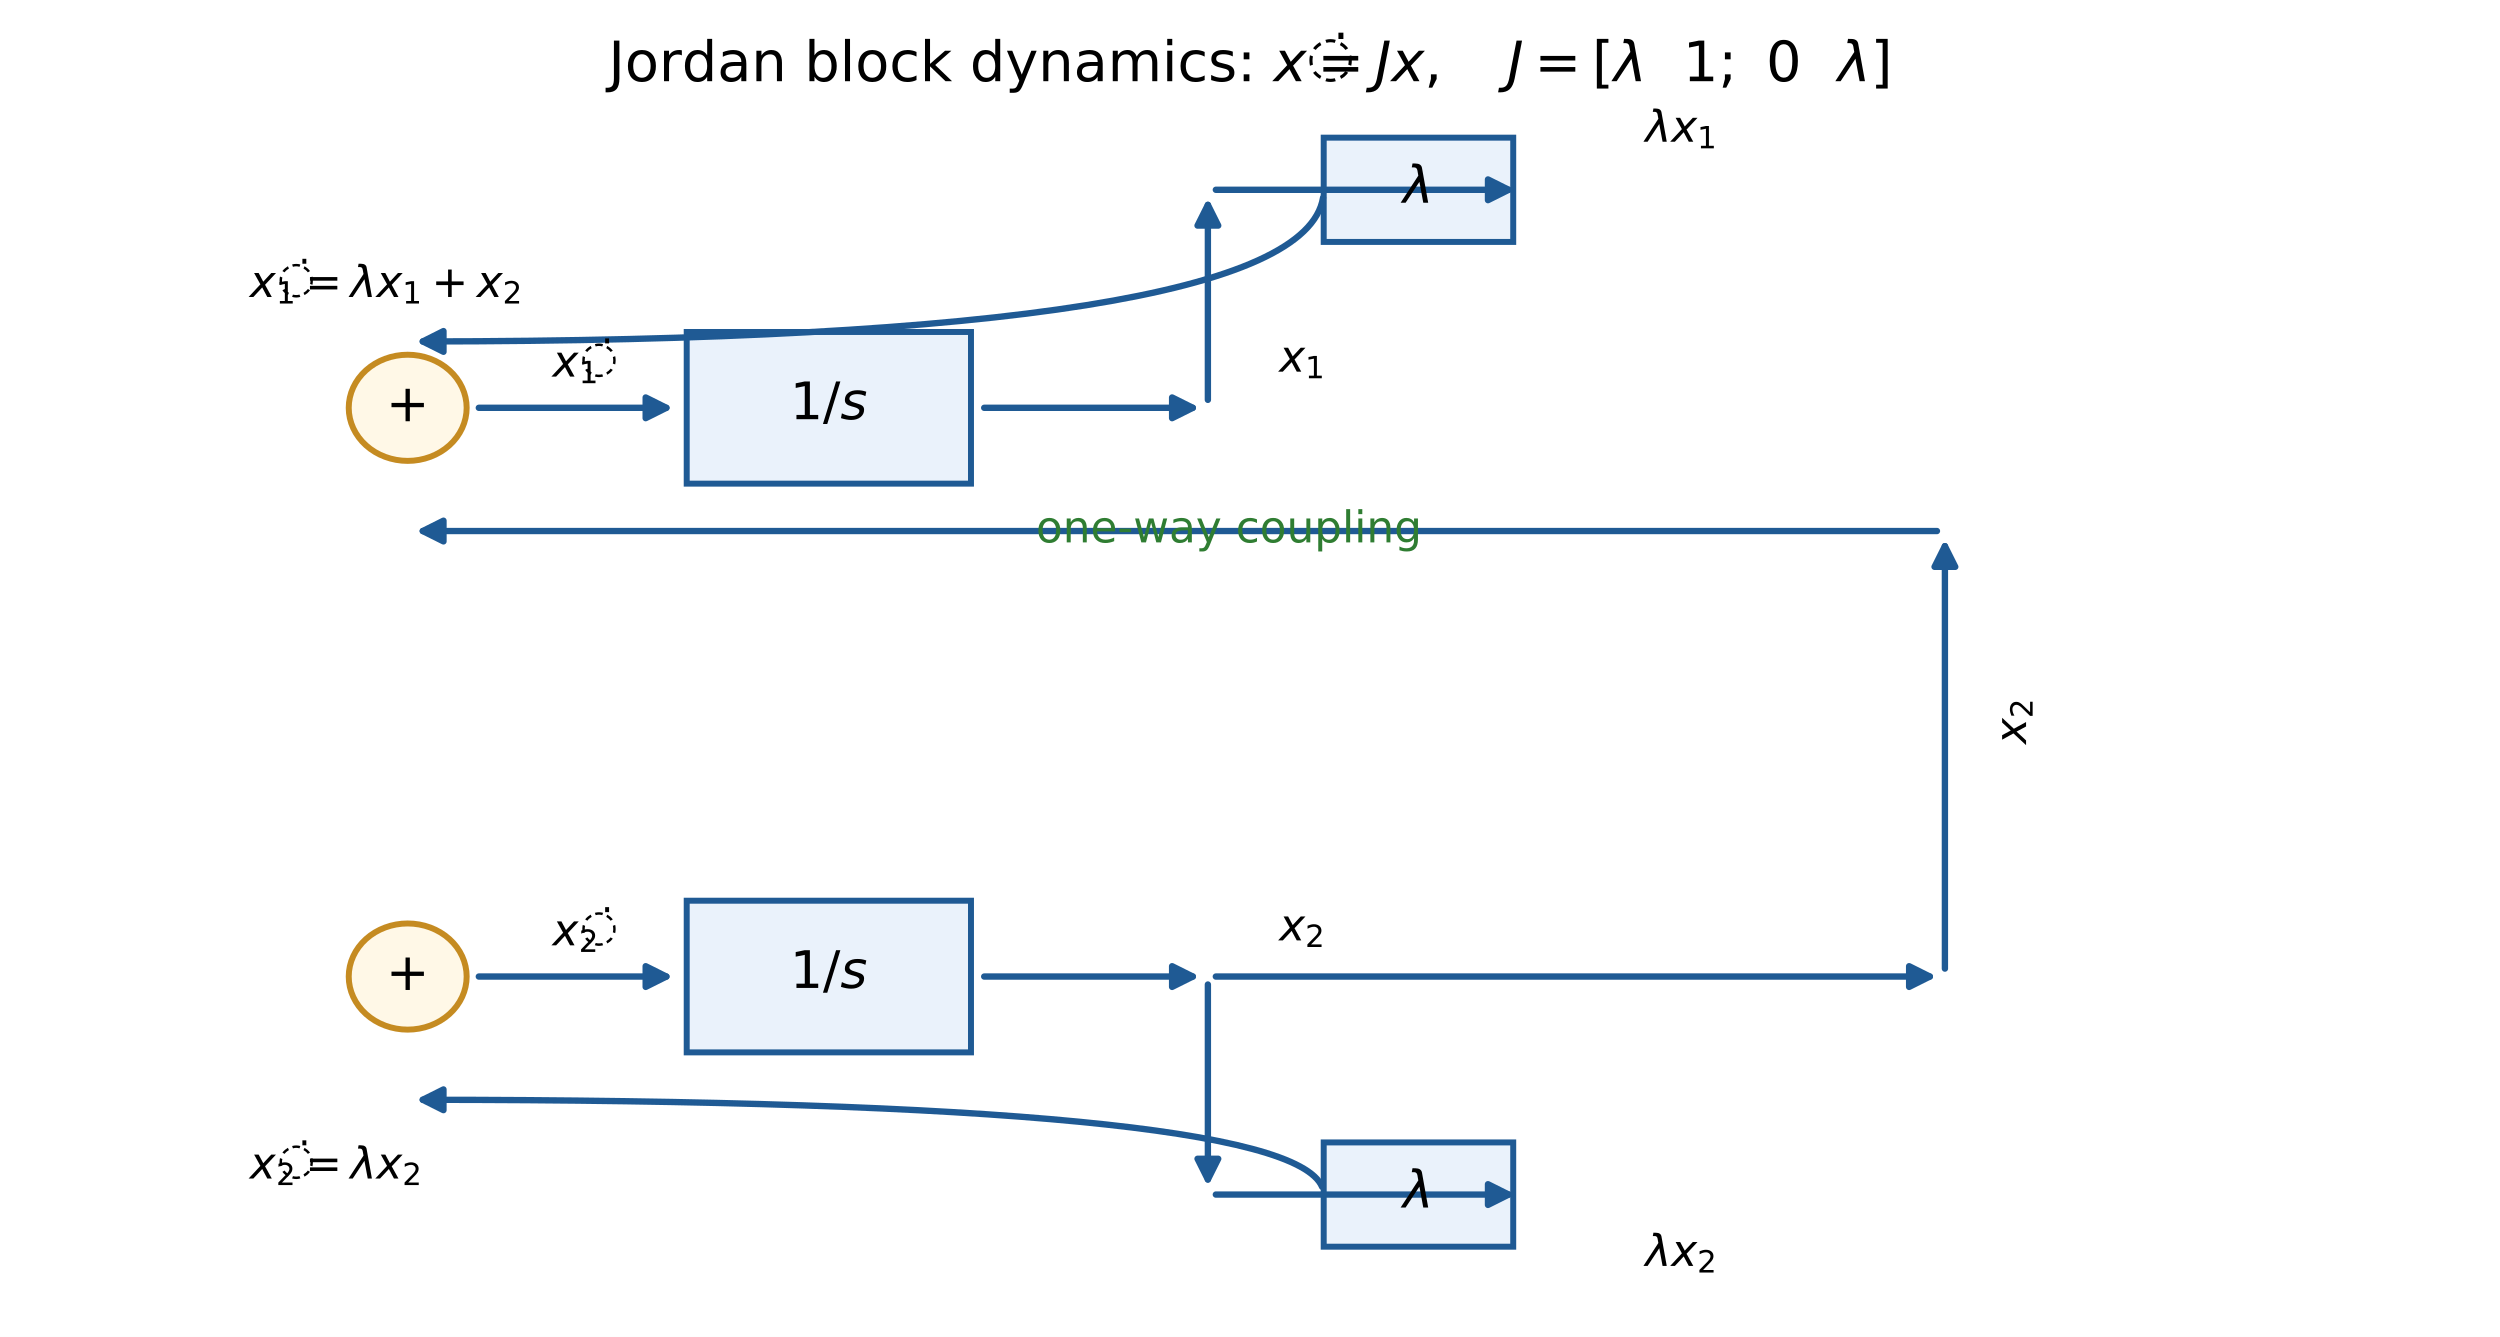
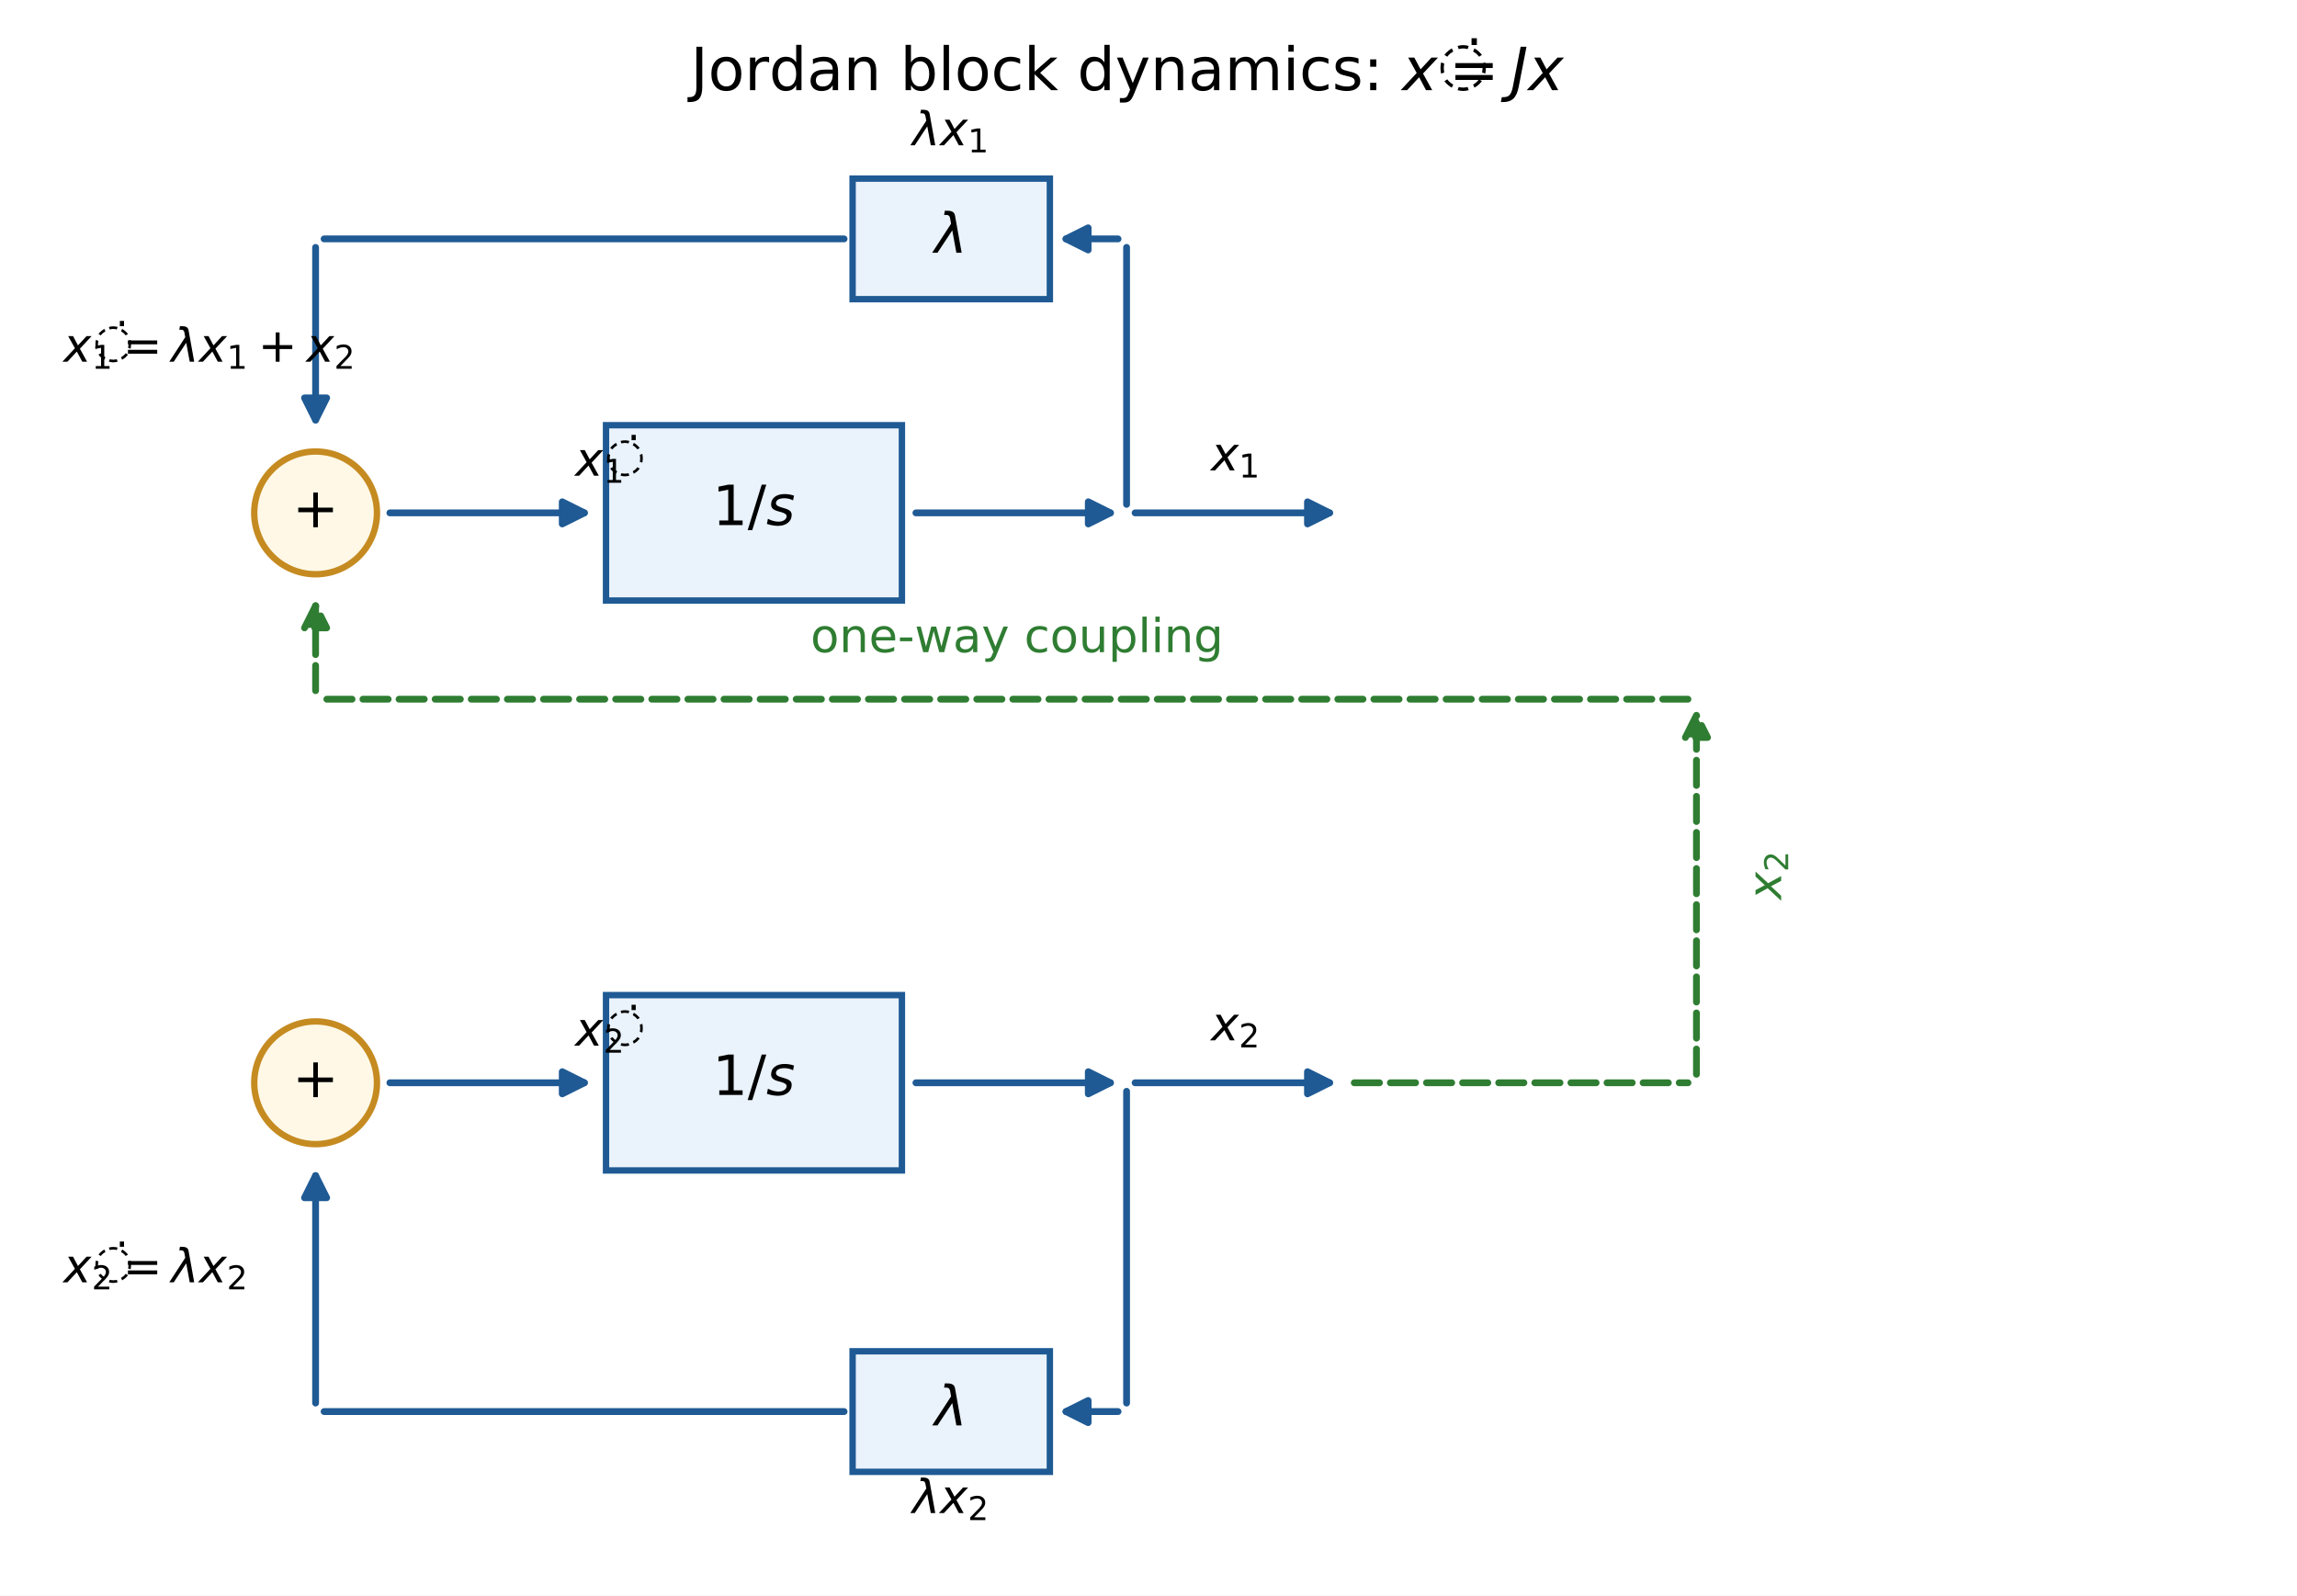
- <svg xmlns="http://www.w3.org/2000/svg" width="628.2pt" height="335.952pt" viewBox="0 0 628.2 335.952" version="1.1">
+ <svg xmlns="http://www.w3.org/2000/svg" width="539.496pt" height="374.76pt" viewBox="0 0 539.496 374.76" version="1.1">
  <defs>
    <style type="text/css">*{stroke-linejoin: round; stroke-linecap: butt}</style>
  </defs>
  <g id="figure_1">
    <g id="patch_1">
-       <path d="M 0 335.952  L 628.2 335.952  L 628.2 0  L 0 0  z " style="fill: #ffffff" />
+       <path d="M 0 374.76 L 539.496 374.76 L 539.496 0 L 0 0 z " style="fill: #ffffff" />
    </g>
    <g id="axes_1">
      <g id="patch_2">
-         <path d="M 102.445 115.813  C 106.374 115.813 110.143 114.408 112.921 111.906  C 115.7 109.405 117.261 106.012 117.261 102.475  C 117.261 98.937 115.7 95.544 112.921 93.043  C 110.143 90.542 106.374 89.136 102.445 89.136  C 98.516 89.136 94.747 90.542 91.968 93.043  C 89.19 95.544 87.629 98.937 87.629 102.475  C 87.629 106.012 89.19 109.405 91.968 111.906  C 94.747 114.408 98.516 115.813 102.445 115.813  z " clip-path="url(#p2cf8f857d8)" style="fill: #fff8e7; stroke: #c58b21; stroke-width: 1.5; stroke-linejoin: miter" />
+         <path d="M 74.124 134.87 C 77.947 134.87 81.613 133.352 84.317 130.649 C 87.02 127.945 88.538 124.279 88.538 120.456 C 88.538 116.633 87.02 112.967 84.317 110.263 C 81.613 107.56 77.947 106.042 74.124 106.042 C 70.301 106.042 66.635 107.56 63.931 110.263 C 61.228 112.967 59.71 116.633 59.71 120.456 C 59.71 124.279 61.228 127.945 63.931 130.649 C 66.635 133.352 70.301 134.87 74.124 134.87 z " clip-path="url(#p7f0dc4ce61)" style="fill: #fff8e7; stroke: #c58b21; stroke-width: 1.5; stroke-linejoin: miter" />
      </g>
      <g id="patch_3">
-         <path d="M 102.445 258.725  C 106.374 258.725 110.143 257.32 112.921 254.818  C 115.7 252.317 117.261 248.924 117.261 245.387  C 117.261 241.849 115.7 238.456 112.921 235.955  C 110.143 233.454 106.374 232.048 102.445 232.048  C 98.516 232.048 94.747 233.454 91.968 235.955  C 89.19 238.456 87.629 241.849 87.629 245.387  C 87.629 248.924 89.19 252.317 91.968 254.818  C 94.747 257.32 98.516 258.725 102.445 258.725  z " clip-path="url(#p2cf8f857d8)" style="fill: #fff8e7; stroke: #c58b21; stroke-width: 1.5; stroke-linejoin: miter" />
+         <path d="M 74.124 268.718 C 77.947 268.718 81.613 267.2 84.317 264.497 C 87.02 261.793 88.538 258.127 88.538 254.304 C 88.538 250.481 87.02 246.815 84.317 244.111 C 81.613 241.408 77.947 239.89 74.124 239.89 C 70.301 239.89 66.635 241.408 63.931 244.111 C 61.228 246.815 59.71 250.481 59.71 254.304 C 59.71 258.127 61.228 261.793 63.931 264.497 C 66.635 267.2 70.301 268.718 74.124 268.718 z " clip-path="url(#p7f0dc4ce61)" style="fill: #fff8e7; stroke: #c58b21; stroke-width: 1.5; stroke-linejoin: miter" />
      </g>
      <g id="patch_4">
-         <path d="M 172.556 121.53  L 243.989 121.53  L 243.989 83.42  L 172.556 83.42  z " clip-path="url(#p2cf8f857d8)" style="fill: #eaf2fb; stroke: #1f5a94; stroke-width: 1.5; stroke-linejoin: miter" />
+         <path d="M 142.335 141.048 L 211.833 141.048 L 211.833 99.864 L 142.335 99.864 z " clip-path="url(#p7f0dc4ce61)" style="fill: #eaf2fb; stroke: #1f5a94; stroke-width: 1.5; stroke-linejoin: miter" />
      </g>
      <g id="patch_5">
-         <path d="M 172.556 264.442  L 243.989 264.442  L 243.989 226.332  L 172.556 226.332  z " clip-path="url(#p2cf8f857d8)" style="fill: #eaf2fb; stroke: #1f5a94; stroke-width: 1.5; stroke-linejoin: miter" />
+         <path d="M 142.335 274.896 L 211.833 274.896 L 211.833 233.712 L 142.335 233.712 z " clip-path="url(#p7f0dc4ce61)" style="fill: #eaf2fb; stroke: #1f5a94; stroke-width: 1.5; stroke-linejoin: miter" />
      </g>
      <g id="patch_6">
-         <path d="M 332.62 60.792  L 380.242 60.792  L 380.242 34.591  L 332.62 34.591  z " clip-path="url(#p2cf8f857d8)" style="fill: #eaf2fb; stroke: #1f5a94; stroke-width: 1.5; stroke-linejoin: miter" />
+         <path d="M 200.25 70.263 L 246.582 70.263 L 246.582 41.949 L 200.25 41.949 z " clip-path="url(#p7f0dc4ce61)" style="fill: #eaf2fb; stroke: #1f5a94; stroke-width: 1.5; stroke-linejoin: miter" />
      </g>
      <g id="patch_7">
-         <path d="M 332.62 313.27  L 380.242 313.27  L 380.242 287.069  L 332.62 287.069  z " clip-path="url(#p2cf8f857d8)" style="fill: #eaf2fb; stroke: #1f5a94; stroke-width: 1.5; stroke-linejoin: miter" />
+         <path d="M 200.25 345.681 L 246.582 345.681 L 246.582 317.367 L 200.25 317.367 z " clip-path="url(#p7f0dc4ce61)" style="fill: #eaf2fb; stroke: #1f5a94; stroke-width: 1.5; stroke-linejoin: miter" />
      </g>
      <g id="patch_8">
-         <path d="M 120.318 102.475  Q 144.776 102.475 167.446 102.475  " clip-path="url(#p2cf8f857d8)" style="fill: none; stroke: #1f5a94; stroke-width: 1.6; stroke-linecap: round" />
-         <path d="M 162.246 99.875  L 167.446 102.475  L 162.246 105.075  z " clip-path="url(#p2cf8f857d8)" style="fill: #1f5a94; stroke: #1f5a94; stroke-width: 1.6; stroke-linecap: round" />
+         <path d="M 91.57 120.456 Q 115.308 120.456 137.257 120.456 " clip-path="url(#p7f0dc4ce61)" style="fill: none; stroke: #1f5a94; stroke-width: 1.6; stroke-linecap: round" />
+         <path d="M 132.057 117.856 L 137.257 120.456 L 132.057 123.056 z " clip-path="url(#p7f0dc4ce61)" style="fill: #1f5a94; stroke: #1f5a94; stroke-width: 1.6; stroke-linecap: round" />
      </g>
      <g id="patch_9">
-         <path d="M 120.318 245.387  Q 144.776 245.387 167.446 245.387  " clip-path="url(#p2cf8f857d8)" style="fill: none; stroke: #1f5a94; stroke-width: 1.6; stroke-linecap: round" />
-         <path d="M 162.246 242.787  L 167.446 245.387  L 162.246 247.987  z " clip-path="url(#p2cf8f857d8)" style="fill: #1f5a94; stroke: #1f5a94; stroke-width: 1.6; stroke-linecap: round" />
+         <path d="M 91.57 254.304 Q 115.308 254.304 137.257 254.304 " clip-path="url(#p7f0dc4ce61)" style="fill: none; stroke: #1f5a94; stroke-width: 1.6; stroke-linecap: round" />
+         <path d="M 132.057 251.704 L 137.257 254.304 L 132.057 256.904 z " clip-path="url(#p7f0dc4ce61)" style="fill: #1f5a94; stroke: #1f5a94; stroke-width: 1.6; stroke-linecap: round" />
      </g>
      <g id="patch_10">
-         <path d="M 247.312 102.475  Q 274.415 102.475 299.728 102.475  " clip-path="url(#p2cf8f857d8)" style="fill: none; stroke: #1f5a94; stroke-width: 1.6; stroke-linecap: round" />
-         <path d="M 294.528 99.875  L 299.728 102.475  L 294.528 105.075  z " clip-path="url(#p2cf8f857d8)" style="fill: #1f5a94; stroke: #1f5a94; stroke-width: 1.6; stroke-linecap: round" />
+         <path d="M 215.122 120.456 Q 238.86 120.456 260.809 120.456 " clip-path="url(#p7f0dc4ce61)" style="fill: none; stroke: #1f5a94; stroke-width: 1.6; stroke-linecap: round" />
+         <path d="M 255.609 117.856 L 260.809 120.456 L 255.609 123.056 z " clip-path="url(#p7f0dc4ce61)" style="fill: #1f5a94; stroke: #1f5a94; stroke-width: 1.6; stroke-linecap: round" />
      </g>
      <g id="patch_11">
-         <path d="M 247.312 245.387  Q 274.415 245.387 299.728 245.387  " clip-path="url(#p2cf8f857d8)" style="fill: none; stroke: #1f5a94; stroke-width: 1.6; stroke-linecap: round" />
-         <path d="M 294.528 242.787  L 299.728 245.387  L 294.528 247.987  z " clip-path="url(#p2cf8f857d8)" style="fill: #1f5a94; stroke: #1f5a94; stroke-width: 1.6; stroke-linecap: round" />
+         <path d="M 215.122 254.304 Q 238.86 254.304 260.809 254.304 " clip-path="url(#p7f0dc4ce61)" style="fill: none; stroke: #1f5a94; stroke-width: 1.6; stroke-linecap: round" />
+         <path d="M 255.609 251.704 L 260.809 254.304 L 255.609 256.904 z " clip-path="url(#p7f0dc4ce61)" style="fill: #1f5a94; stroke: #1f5a94; stroke-width: 1.6; stroke-linecap: round" />
      </g>
      <g id="patch_12">
-         <path d="M 303.517 100.472  Q 303.517 75.082 303.517 51.481  " clip-path="url(#p2cf8f857d8)" style="fill: none; stroke: #1f5a94; stroke-width: 1.6; stroke-linecap: round" />
-         <path d="M 300.917 56.681  L 303.517 51.481  L 306.117 56.681  z " clip-path="url(#p2cf8f857d8)" style="fill: #1f5a94; stroke: #1f5a94; stroke-width: 1.6; stroke-linecap: round" />
+         <path d="M 266.602 120.456 Q 290.34 120.456 312.289 120.456 " clip-path="url(#p7f0dc4ce61)" style="fill: none; stroke: #1f5a94; stroke-width: 1.6; stroke-linecap: round" />
+         <path d="M 307.089 117.856 L 312.289 120.456 L 307.089 123.056 z " clip-path="url(#p7f0dc4ce61)" style="fill: #1f5a94; stroke: #1f5a94; stroke-width: 1.6; stroke-linecap: round" />
      </g>
      <g id="patch_13">
-         <path d="M 305.518 47.692  Q 343.204 47.692 379.102 47.692  " clip-path="url(#p2cf8f857d8)" style="fill: none; stroke: #1f5a94; stroke-width: 1.6; stroke-linecap: round" />
-         <path d="M 373.902 45.092  L 379.102 47.692  L 373.902 50.292  z " clip-path="url(#p2cf8f857d8)" style="fill: #1f5a94; stroke: #1f5a94; stroke-width: 1.6; stroke-linecap: round" />
+         <path d="M 266.602 254.304 Q 290.34 254.304 312.289 254.304 " clip-path="url(#p7f0dc4ce61)" style="fill: none; stroke: #1f5a94; stroke-width: 1.6; stroke-linecap: round" />
+         <path d="M 307.089 251.704 L 312.289 254.304 L 307.089 256.904 z " clip-path="url(#p7f0dc4ce61)" style="fill: #1f5a94; stroke: #1f5a94; stroke-width: 1.6; stroke-linecap: round" />
      </g>
      <g id="patch_14">
-         <path d="M 332.458 49.689  Q 326.535 85.64 106.236 85.8  " clip-path="url(#p2cf8f857d8)" style="fill: none; stroke: #1f5a94; stroke-width: 1.6; stroke-linecap: round" />
-         <path d="M 111.438 88.396  L 106.236 85.8  L 111.434 83.196  z " clip-path="url(#p2cf8f857d8)" style="fill: #1f5a94; stroke: #1f5a94; stroke-width: 1.6; stroke-linecap: round" />
+         <path d="M 264.6 118.457 Q 264.6 88.28 264.6 58.104 " clip-path="url(#p7f0dc4ce61)" style="fill: none; stroke: #1f5a94; stroke-width: 1.6; stroke-linecap: round" />
      </g>
      <g id="patch_15">
-         <path d="M 303.517 247.39  Q 303.517 272.779 303.517 296.38  " clip-path="url(#p2cf8f857d8)" style="fill: none; stroke: #1f5a94; stroke-width: 1.6; stroke-linecap: round" />
-         <path d="M 306.117 291.18  L 303.517 296.38  L 300.917 291.18  z " clip-path="url(#p2cf8f857d8)" style="fill: #1f5a94; stroke: #1f5a94; stroke-width: 1.6; stroke-linecap: round" />
+         <path d="M 262.598 56.106 Q 255.589 56.106 250.369 56.106 " clip-path="url(#p7f0dc4ce61)" style="fill: none; stroke: #1f5a94; stroke-width: 1.6; stroke-linecap: round" />
+         <path d="M 255.569 58.706 L 250.369 56.106 L 255.569 53.506 z " clip-path="url(#p7f0dc4ce61)" style="fill: #1f5a94; stroke: #1f5a94; stroke-width: 1.6; stroke-linecap: round" />
      </g>
      <g id="patch_16">
-         <path d="M 305.518 300.17  Q 343.204 300.17 379.102 300.17  " clip-path="url(#p2cf8f857d8)" style="fill: none; stroke: #1f5a94; stroke-width: 1.6; stroke-linecap: round" />
-         <path d="M 373.902 297.57  L 379.102 300.17  L 373.902 302.77  z " clip-path="url(#p2cf8f857d8)" style="fill: #1f5a94; stroke: #1f5a94; stroke-width: 1.6; stroke-linecap: round" />
+         <path d="M 198.252 56.106 Q 137.186 56.106 76.12 56.106 " clip-path="url(#p7f0dc4ce61)" style="fill: none; stroke: #1f5a94; stroke-width: 1.6; stroke-linecap: round" />
      </g>
      <g id="patch_17">
-         <path d="M 332.215 298.214  Q 323.01 276.45 106.231 276.352  " clip-path="url(#p2cf8f857d8)" style="fill: none; stroke: #1f5a94; stroke-width: 1.6; stroke-linecap: round" />
-         <path d="M 111.43 278.955  L 106.231 276.352  L 111.433 273.755  z " clip-path="url(#p2cf8f857d8)" style="fill: #1f5a94; stroke: #1f5a94; stroke-width: 1.6; stroke-linecap: round" />
+         <path d="M 74.124 58.105 Q 74.124 79.272 74.124 98.65 " clip-path="url(#p7f0dc4ce61)" style="fill: none; stroke: #1f5a94; stroke-width: 1.6; stroke-linecap: round" />
+         <path d="M 76.724 93.45 L 74.124 98.65 L 71.524 93.45 z " clip-path="url(#p7f0dc4ce61)" style="fill: #1f5a94; stroke: #1f5a94; stroke-width: 1.6; stroke-linecap: round" />
      </g>
      <g id="patch_18">
-         <path d="M 305.515 245.387  Q 396.116 245.387 484.928 245.387  " clip-path="url(#p2cf8f857d8)" style="fill: none; stroke: #1f5a94; stroke-width: 1.6; stroke-linecap: round" />
-         <path d="M 479.728 242.787  L 484.928 245.387  L 479.728 247.987  z " clip-path="url(#p2cf8f857d8)" style="fill: #1f5a94; stroke: #1f5a94; stroke-width: 1.6; stroke-linecap: round" />
+         <path d="M 264.6 256.307 Q 264.6 292.917 264.6 329.527 " clip-path="url(#p7f0dc4ce61)" style="fill: none; stroke: #1f5a94; stroke-width: 1.6; stroke-linecap: round" />
      </g>
      <g id="patch_19">
-         <path d="M 488.716 243.388  Q 488.716 189.415 488.716 137.231  " clip-path="url(#p2cf8f857d8)" style="fill: none; stroke: #1f5a94; stroke-width: 1.6; stroke-linecap: round" />
-         <path d="M 486.116 142.431  L 488.716 137.231  L 491.316 142.431  z " clip-path="url(#p2cf8f857d8)" style="fill: #1f5a94; stroke: #1f5a94; stroke-width: 1.6; stroke-linecap: round" />
+         <path d="M 262.598 331.524 Q 255.589 331.524 250.369 331.524 " clip-path="url(#p7f0dc4ce61)" style="fill: none; stroke: #1f5a94; stroke-width: 1.6; stroke-linecap: round" />
+         <path d="M 255.569 334.124 L 250.369 331.524 L 255.569 328.924 z " clip-path="url(#p7f0dc4ce61)" style="fill: #1f5a94; stroke: #1f5a94; stroke-width: 1.6; stroke-linecap: round" />
      </g>
      <g id="patch_20">
-         <path d="M 486.715 133.439  Q 460.991 133.439 106.236 133.439  " clip-path="url(#p2cf8f857d8)" style="fill: none; stroke: #1f5a94; stroke-width: 1.6; stroke-linecap: round" />
-         <path d="M 111.436 136.039  L 106.236 133.439  L 111.436 130.839  z " clip-path="url(#p2cf8f857d8)" style="fill: #1f5a94; stroke: #1f5a94; stroke-width: 1.6; stroke-linecap: round" />
+         <path d="M 198.252 331.524 Q 137.186 331.524 76.12 331.524 " clip-path="url(#p7f0dc4ce61)" style="fill: none; stroke: #1f5a94; stroke-width: 1.6; stroke-linecap: round" />
+       </g>
+       <g id="patch_21">
+         <path d="M 74.124 329.526 Q 74.124 301.924 74.124 276.111 " clip-path="url(#p7f0dc4ce61)" style="fill: none; stroke: #1f5a94; stroke-width: 1.6; stroke-linecap: round" />
+         <path d="M 71.524 281.311 L 74.124 276.111 L 76.724 281.311 z " clip-path="url(#p7f0dc4ce61)" style="fill: #1f5a94; stroke: #1f5a94; stroke-width: 1.6; stroke-linecap: round" />
+       </g>
+       <g id="patch_22">
+         <path d="M 318.078 254.304 Q 357.265 254.304 396.452 254.304 " clip-path="url(#p7f0dc4ce61)" style="fill: none; stroke-dasharray: 5.92,2.56; stroke-dashoffset: 0; stroke: #2f7d32; stroke-width: 1.6; stroke-linecap: round" />
+       </g>
+       <g id="patch_23">
+         <path d="M 398.448 252.305 Q 398.448 209.258 398.448 168 " clip-path="url(#p7f0dc4ce61)" style="fill: none; stroke-dasharray: 5.92,2.56; stroke-dashoffset: 0; stroke: #2f7d32; stroke-width: 1.6; stroke-linecap: round" />
+         <path d="M 395.848 173.2 L 398.448 168 L 401.048 173.2 z " clip-path="url(#p7f0dc4ce61)" style="fill: #2f7d32; stroke-dasharray: 5.92,2.56; stroke-dashoffset: 0; stroke: #2f7d32; stroke-width: 1.6; stroke-linecap: round" />
+       </g>
+       <g id="patch_24">
+         <path d="M 396.444 164.214 Q 236.285 164.214 76.126 164.214 " clip-path="url(#p7f0dc4ce61)" style="fill: none; stroke-dasharray: 5.92,2.56; stroke-dashoffset: 0; stroke: #2f7d32; stroke-width: 1.6; stroke-linecap: round" />
+       </g>
+       <g id="patch_25">
+         <path d="M 74.124 162.212 Q 74.124 151.344 74.124 142.265 " clip-path="url(#p7f0dc4ce61)" style="fill: none; stroke-dasharray: 5.92,2.56; stroke-dashoffset: 0; stroke: #2f7d32; stroke-width: 1.6; stroke-linecap: round" />
+         <path d="M 71.524 147.465 L 74.124 142.265 L 76.724 147.465 z " clip-path="url(#p7f0dc4ce61)" style="fill: #2f7d32; stroke-dasharray: 5.92,2.56; stroke-dashoffset: 0; stroke: #2f7d32; stroke-width: 1.6; stroke-linecap: round" />
      </g>
      <g id="text_1">
-         <text style="font-size: 13px; font-family: 'DejaVu Sans', 'Bitstream Vera Sans', 'Computer Modern Sans Serif', 'Lucida Grande', 'Verdana', 'Geneva', 'Lucid', 'Arial', 'Helvetica', 'Avant Garde', sans-serif; text-anchor: middle" x="102.445" y="105.852" transform="rotate(-0 102.4448 105.8516)">+</text>
+         <text style="font-size: 13px; font-family: 'DejaVu Sans', 'Bitstream Vera Sans', 'Computer Modern Sans Serif', 'Lucida Grande', 'Verdana', 'Geneva', 'Lucid', 'Arial', 'Helvetica', 'Avant Garde', sans-serif; text-anchor: middle" x="74.124" y="123.833" transform="rotate(-0 74.124 123.833)">+</text>
      </g>
      <g id="text_2">
-         <text style="font-size: 13px; font-family: 'DejaVu Sans', 'Bitstream Vera Sans', 'Computer Modern Sans Serif', 'Lucida Grande', 'Verdana', 'Geneva', 'Lucid', 'Arial', 'Helvetica', 'Avant Garde', sans-serif; text-anchor: middle" x="102.445" y="248.764" transform="rotate(-0 102.4448 248.7636)">+</text>
+         <text style="font-size: 13px; font-family: 'DejaVu Sans', 'Bitstream Vera Sans', 'Computer Modern Sans Serif', 'Lucida Grande', 'Verdana', 'Geneva', 'Lucid', 'Arial', 'Helvetica', 'Avant Garde', sans-serif; text-anchor: middle" x="74.124" y="257.681" transform="rotate(-0 74.124 257.681)">+</text>
      </g>
      <g id="text_3">
-         <g transform="translate(198.5224 105.8516)">
+         <g transform="translate(167.334 123.833)">
          <text>
            <tspan x="0" y="-0.516" style="font-size: 13px; font-family: 'DejaVu Sans'">1</tspan>
            <tspan x="8.271" y="-0.516" style="font-size: 13px; font-family: 'DejaVu Sans'">/</tspan>
            <tspan x="12.651" y="-0.516" style="font-style: oblique; font-size: 13px; font-family: 'DejaVu Sans'">s</tspan>
          </text>
        </g>
      </g>
      <g id="text_4">
-         <g transform="translate(198.5224 248.7636)">
+         <g transform="translate(167.334 257.681)">
          <text>
            <tspan x="0" y="-0.516" style="font-size: 13px; font-family: 'DejaVu Sans'">1</tspan>
            <tspan x="8.271" y="-0.516" style="font-size: 13px; font-family: 'DejaVu Sans'">/</tspan>
            <tspan x="12.651" y="-0.516" style="font-style: oblique; font-size: 13px; font-family: 'DejaVu Sans'">s</tspan>
          </text>
        </g>
      </g>
      <g id="text_5">
-         <g transform="translate(352.531 51.07021)">
+         <g transform="translate(219.516 59.48448)">
          <text>
            <tspan x="0" y="-0.125" style="font-style: oblique; font-size: 13px; font-family: 'DejaVu Sans'">λ</tspan>
          </text>
        </g>
      </g>
      <g id="text_6">
-         <g transform="translate(352.531 303.5481)">
+         <g transform="translate(219.516 334.9025)">
          <text>
            <tspan x="0" y="-0.125" style="font-style: oblique; font-size: 13px; font-family: 'DejaVu Sans'">λ</tspan>
          </text>
        </g>
      </g>
      <g id="text_7">
-         <g transform="translate(138.8359 95.03679)">
+         <g transform="translate(135.108 112.1343)">
          <text>
            <tspan x="6.877" y="-1.641" style="font-size: 11px; font-family: 'DejaVu Sans'">̇</tspan>
            <tspan x="0" y="-0.406" style="font-style: oblique; font-size: 11px; font-family: 'DejaVu Sans'">x</tspan>
            <tspan x="6.615" y="1.244" style="font-size: 7.7px; font-family: 'DejaVu Sans'">1</tspan>
          </text>
        </g>
      </g>
      <g id="text_8">
-         <g transform="translate(138.8359 237.9488)">
+         <g transform="translate(135.108 245.9823)">
          <text>
            <tspan x="6.877" y="-1.641" style="font-size: 11px; font-family: 'DejaVu Sans'">̇</tspan>
            <tspan x="0" y="-0.406" style="font-style: oblique; font-size: 11px; font-family: 'DejaVu Sans'">x</tspan>
            <tspan x="6.615" y="1.244" style="font-size: 7.7px; font-family: 'DejaVu Sans'">2</tspan>
          </text>
        </g>
      </g>
      <g id="text_9">
-         <g transform="translate(321.4434 94.3755)">
+         <g transform="translate(284.455 111.473)">
          <text>
            <tspan x="0" y="-0.984" style="font-style: oblique; font-size: 11px; font-family: 'DejaVu Sans'">x</tspan>
            <tspan x="6.51" y="0.666" style="font-size: 7.7px; font-family: 'DejaVu Sans'">1</tspan>
          </text>
        </g>
      </g>
      <g id="text_10">
-         <g transform="translate(321.4434 237.2875)">
+         <g transform="translate(284.455 245.321)">
          <text>
            <tspan x="0" y="-0.984" style="font-style: oblique; font-size: 11px; font-family: 'DejaVu Sans'">x</tspan>
            <tspan x="6.51" y="0.666" style="font-size: 7.7px; font-family: 'DejaVu Sans'">2</tspan>
          </text>
        </g>
      </g>
      <g id="text_11">
-         <g transform="translate(413.4433 36.25924)">
+         <g transform="translate(214.286 34.76911)">
          <text>
            <tspan x="0" y="-0.641" style="font-style: oblique; font-size: 11px; font-family: 'DejaVu Sans'">λ</tspan>
            <tspan x="6.51" y="-0.641" style="font-style: oblique; font-size: 11px; font-family: 'DejaVu Sans'">x</tspan>
            <tspan x="13.02" y="1.009" style="font-size: 7.7px; font-family: 'DejaVu Sans'">1</tspan>
          </text>
        </g>
      </g>
      <g id="text_12">
-         <g transform="translate(413.4433 318.7486)">
+         <g transform="translate(214.286 356.0043)">
          <text>
            <tspan x="0" y="-0.641" style="font-style: oblique; font-size: 11px; font-family: 'DejaVu Sans'">λ</tspan>
            <tspan x="6.51" y="-0.641" style="font-style: oblique; font-size: 11px; font-family: 'DejaVu Sans'">x</tspan>
            <tspan x="13.02" y="1.009" style="font-size: 7.7px; font-family: 'DejaVu Sans'">2</tspan>
          </text>
        </g>
      </g>
      <g id="text_13">
-         <g transform="translate(510.0928 186.9613) rotate(-90)">
-           <text>
-             <tspan x="0" y="-0.984" style="font-style: oblique; font-size: 11px; font-family: 'DejaVu Sans'">x</tspan>
-             <tspan x="6.51" y="0.666" style="font-size: 7.7px; font-family: 'DejaVu Sans'">2</tspan>
+         <g style="fill: #2f7d32" transform="translate(419.3234 211.283) rotate(-90)">
+           <text>
+             <tspan x="0" y="-0.984" style="font-style: oblique; font-size: 11px; font-family: 'DejaVu Sans'; fill: #2f7d32">x</tspan>
+             <tspan x="6.51" y="0.666" style="font-size: 7.7px; font-family: 'DejaVu Sans'; fill: #2f7d32">2</tspan>
          </text>
        </g>
      </g>
      <g id="text_14">
-         <text style="font-size: 11px; font-family: 'DejaVu Sans', 'Bitstream Vera Sans', 'Computer Modern Sans Serif', 'Lucida Grande', 'Verdana', 'Geneva', 'Lucid', 'Arial', 'Helvetica', 'Avant Garde', sans-serif; text-anchor: middle; fill: #2f7d32" x="308.809" y="136.297" transform="rotate(-0 308.8086 136.2968)">one-way coupling</text>
+         <text style="font-size: 11px; font-family: 'DejaVu Sans', 'Bitstream Vera Sans', 'Computer Modern Sans Serif', 'Lucida Grande', 'Verdana', 'Geneva', 'Lucid', 'Arial', 'Helvetica', 'Avant Garde', sans-serif; text-anchor: middle; fill: #2f7d32" x="238.86" y="153.172" transform="rotate(-0 238.86 153.1723)">one-way coupling</text>
      </g>
      <g id="text_15">
-         <g transform="translate(152.89 21.20583)">
+         <g transform="translate(162.19 21.97436)">
          <text>
            <tspan x="0" y="-0.797" style="font-size: 14px; font-family: 'DejaVu Sans'">J</tspan>
            <tspan x="4.129" y="-0.797" style="font-size: 14px; font-family: 'DejaVu Sans'">o</tspan>
            <tspan x="12.694" y="-0.797" style="font-size: 14px; font-family: 'DejaVu Sans'">r</tspan>
            <tspan x="18.45" y="-0.797" style="font-size: 14px; font-family: 'DejaVu Sans'">d</tspan>
            <tspan x="27.337" y="-0.797" style="font-size: 14px; font-family: 'DejaVu Sans'">a</tspan>
            <tspan x="35.916" y="-0.797" style="font-size: 14px; font-family: 'DejaVu Sans'">n</tspan>
            <tspan x="44.789" y="-0.797" style="font-size: 14px; font-family: 'DejaVu Sans'"> </tspan>
            <tspan x="49.239" y="-0.797" style="font-size: 14px; font-family: 'DejaVu Sans'">b</tspan>
            <tspan x="58.126" y="-0.797" style="font-size: 14px; font-family: 'DejaVu Sans'">l</tspan>
            <tspan x="62.016" y="-0.797" style="font-size: 14px; font-family: 'DejaVu Sans'">o</tspan>
            <tspan x="70.581" y="-0.797" style="font-size: 14px; font-family: 'DejaVu Sans'">c</tspan>
            <tspan x="78.278" y="-0.797" style="font-size: 14px; font-family: 'DejaVu Sans'">k</tspan>
            <tspan x="86.386" y="-0.797" style="font-size: 14px; font-family: 'DejaVu Sans'"> </tspan>
            <tspan x="90.836" y="-0.797" style="font-size: 14px; font-family: 'DejaVu Sans'">d</tspan>
            <tspan x="99.723" y="-0.797" style="font-size: 14px; font-family: 'DejaVu Sans'">y</tspan>
            <tspan x="108.008" y="-0.797" style="font-size: 14px; font-family: 'DejaVu Sans'">n</tspan>
            <tspan x="116.881" y="-0.797" style="font-size: 14px; font-family: 'DejaVu Sans'">a</tspan>
            <tspan x="125.46" y="-0.797" style="font-size: 14px; font-family: 'DejaVu Sans'">m</tspan>
            <tspan x="139.098" y="-0.797" style="font-size: 14px; font-family: 'DejaVu Sans'">i</tspan>
            <tspan x="142.987" y="-0.797" style="font-size: 14px; font-family: 'DejaVu Sans'">c</tspan>
            <tspan x="150.685" y="-0.797" style="font-size: 14px; font-family: 'DejaVu Sans'">s</tspan>
            <tspan x="157.979" y="-0.797" style="font-size: 14px; font-family: 'DejaVu Sans'">:</tspan>
            <tspan x="162.695" y="-0.797" style="font-size: 14px; font-family: 'DejaVu Sans'"> </tspan>
            <tspan x="175.357" y="-2.359" style="font-size: 14px; font-family: 'DejaVu Sans'">̇</tspan>
            <tspan x="178.158" y="-0.797" style="font-size: 14px; font-family: 'DejaVu Sans'">=</tspan>
-             <tspan x="205.03" y="-0.797" style="font-size: 14px; font-family: 'DejaVu Sans'">,</tspan>
-             <tspan x="232.702" y="-0.797" style="font-size: 14px; font-family: 'DejaVu Sans'">=</tspan>
-             <tspan x="247.16" y="-0.797" style="font-size: 14px; font-family: 'DejaVu Sans'">[</tspan>
-             <tspan x="269.999" y="-0.797" style="font-size: 14px; font-family: 'DejaVu Sans'">1</tspan>
-             <tspan x="278.906" y="-0.797" style="font-size: 14px; font-family: 'DejaVu Sans'">;</tspan>
-             <tspan x="290.896" y="-0.797" style="font-size: 14px; font-family: 'DejaVu Sans'">0</tspan>
-             <tspan x="317.18" y="-0.797" style="font-size: 14px; font-family: 'DejaVu Sans'">]</tspan>
            <tspan x="167.146" y="-0.797" style="font-style: oblique; font-size: 14px; font-family: 'DejaVu Sans'">x</tspan>
            <tspan x="192.616" y="-0.797" style="font-style: oblique; font-size: 14px; font-family: 'DejaVu Sans'">J</tspan>
            <tspan x="196.745" y="-0.797" style="font-style: oblique; font-size: 14px; font-family: 'DejaVu Sans'">x</tspan>
-             <tspan x="225.846" y="-0.797" style="font-style: oblique; font-size: 14px; font-family: 'DejaVu Sans'">J</tspan>
-             <tspan x="252.622" y="-0.797" style="font-style: oblique; font-size: 14px; font-family: 'DejaVu Sans'">λ</tspan>
-             <tspan x="308.895" y="-0.797" style="font-style: oblique; font-size: 14px; font-family: 'DejaVu Sans'">λ</tspan>
          </text>
        </g>
      </g>
      <g id="text_16">
-         <g transform="translate(62.75948 75.02911)">
+         <g transform="translate(14.922 85.36471)">
          <text>
            <tspan x="6.877" y="-1.641" style="font-size: 11px; font-family: 'DejaVu Sans'">̇</tspan>
            <tspan x="13.958" y="-0.406" style="font-size: 11px; font-family: 'DejaVu Sans'">=</tspan>
            <tspan x="45.68" y="-0.406" style="font-size: 11px; font-family: 'DejaVu Sans'">+</tspan>
            <tspan x="0" y="-0.406" style="font-style: oblique; font-size: 11px; font-family: 'DejaVu Sans'">x</tspan>
            <tspan x="25.318" y="-0.406" style="font-style: oblique; font-size: 11px; font-family: 'DejaVu Sans'">λ</tspan>
            <tspan x="31.827" y="-0.406" style="font-style: oblique; font-size: 11px; font-family: 'DejaVu Sans'">x</tspan>
            <tspan x="57.04" y="-0.406" style="font-style: oblique; font-size: 11px; font-family: 'DejaVu Sans'">x</tspan>
            <tspan x="6.615" y="1.244" style="font-size: 7.7px; font-family: 'DejaVu Sans'">1</tspan>
            <tspan x="38.337" y="1.244" style="font-size: 7.7px; font-family: 'DejaVu Sans'">1</tspan>
            <tspan x="63.55" y="1.244" style="font-size: 7.7px; font-family: 'DejaVu Sans'">2</tspan>
          </text>
        </g>
      </g>
      <g id="text_17">
-         <g transform="translate(62.75948 296.5427)">
+         <g transform="translate(14.922 301.5807)">
          <text>
            <tspan x="6.877" y="-1.641" style="font-size: 11px; font-family: 'DejaVu Sans'">̇</tspan>
            <tspan x="13.958" y="-0.406" style="font-size: 11px; font-family: 'DejaVu Sans'">=</tspan>
            <tspan x="0" y="-0.406" style="font-style: oblique; font-size: 11px; font-family: 'DejaVu Sans'">x</tspan>
            <tspan x="25.318" y="-0.406" style="font-style: oblique; font-size: 11px; font-family: 'DejaVu Sans'">λ</tspan>
            <tspan x="31.827" y="-0.406" style="font-style: oblique; font-size: 11px; font-family: 'DejaVu Sans'">x</tspan>
            <tspan x="6.615" y="1.244" style="font-size: 7.7px; font-family: 'DejaVu Sans'">2</tspan>
            <tspan x="38.337" y="1.244" style="font-size: 7.7px; font-family: 'DejaVu Sans'">2</tspan>
          </text>
        </g>
      </g>
    </g>
  </g>
  <defs>
-     <clipPath id="p2cf8f857d8">
-       <rect x="7.2" y="7.2" width="613.8" height="321.552" />
+     <clipPath id="p7f0dc4ce61">
+       <rect x="7.2" y="7.2" width="525.096" height="360.36" />
    </clipPath>
  </defs>
</svg>
